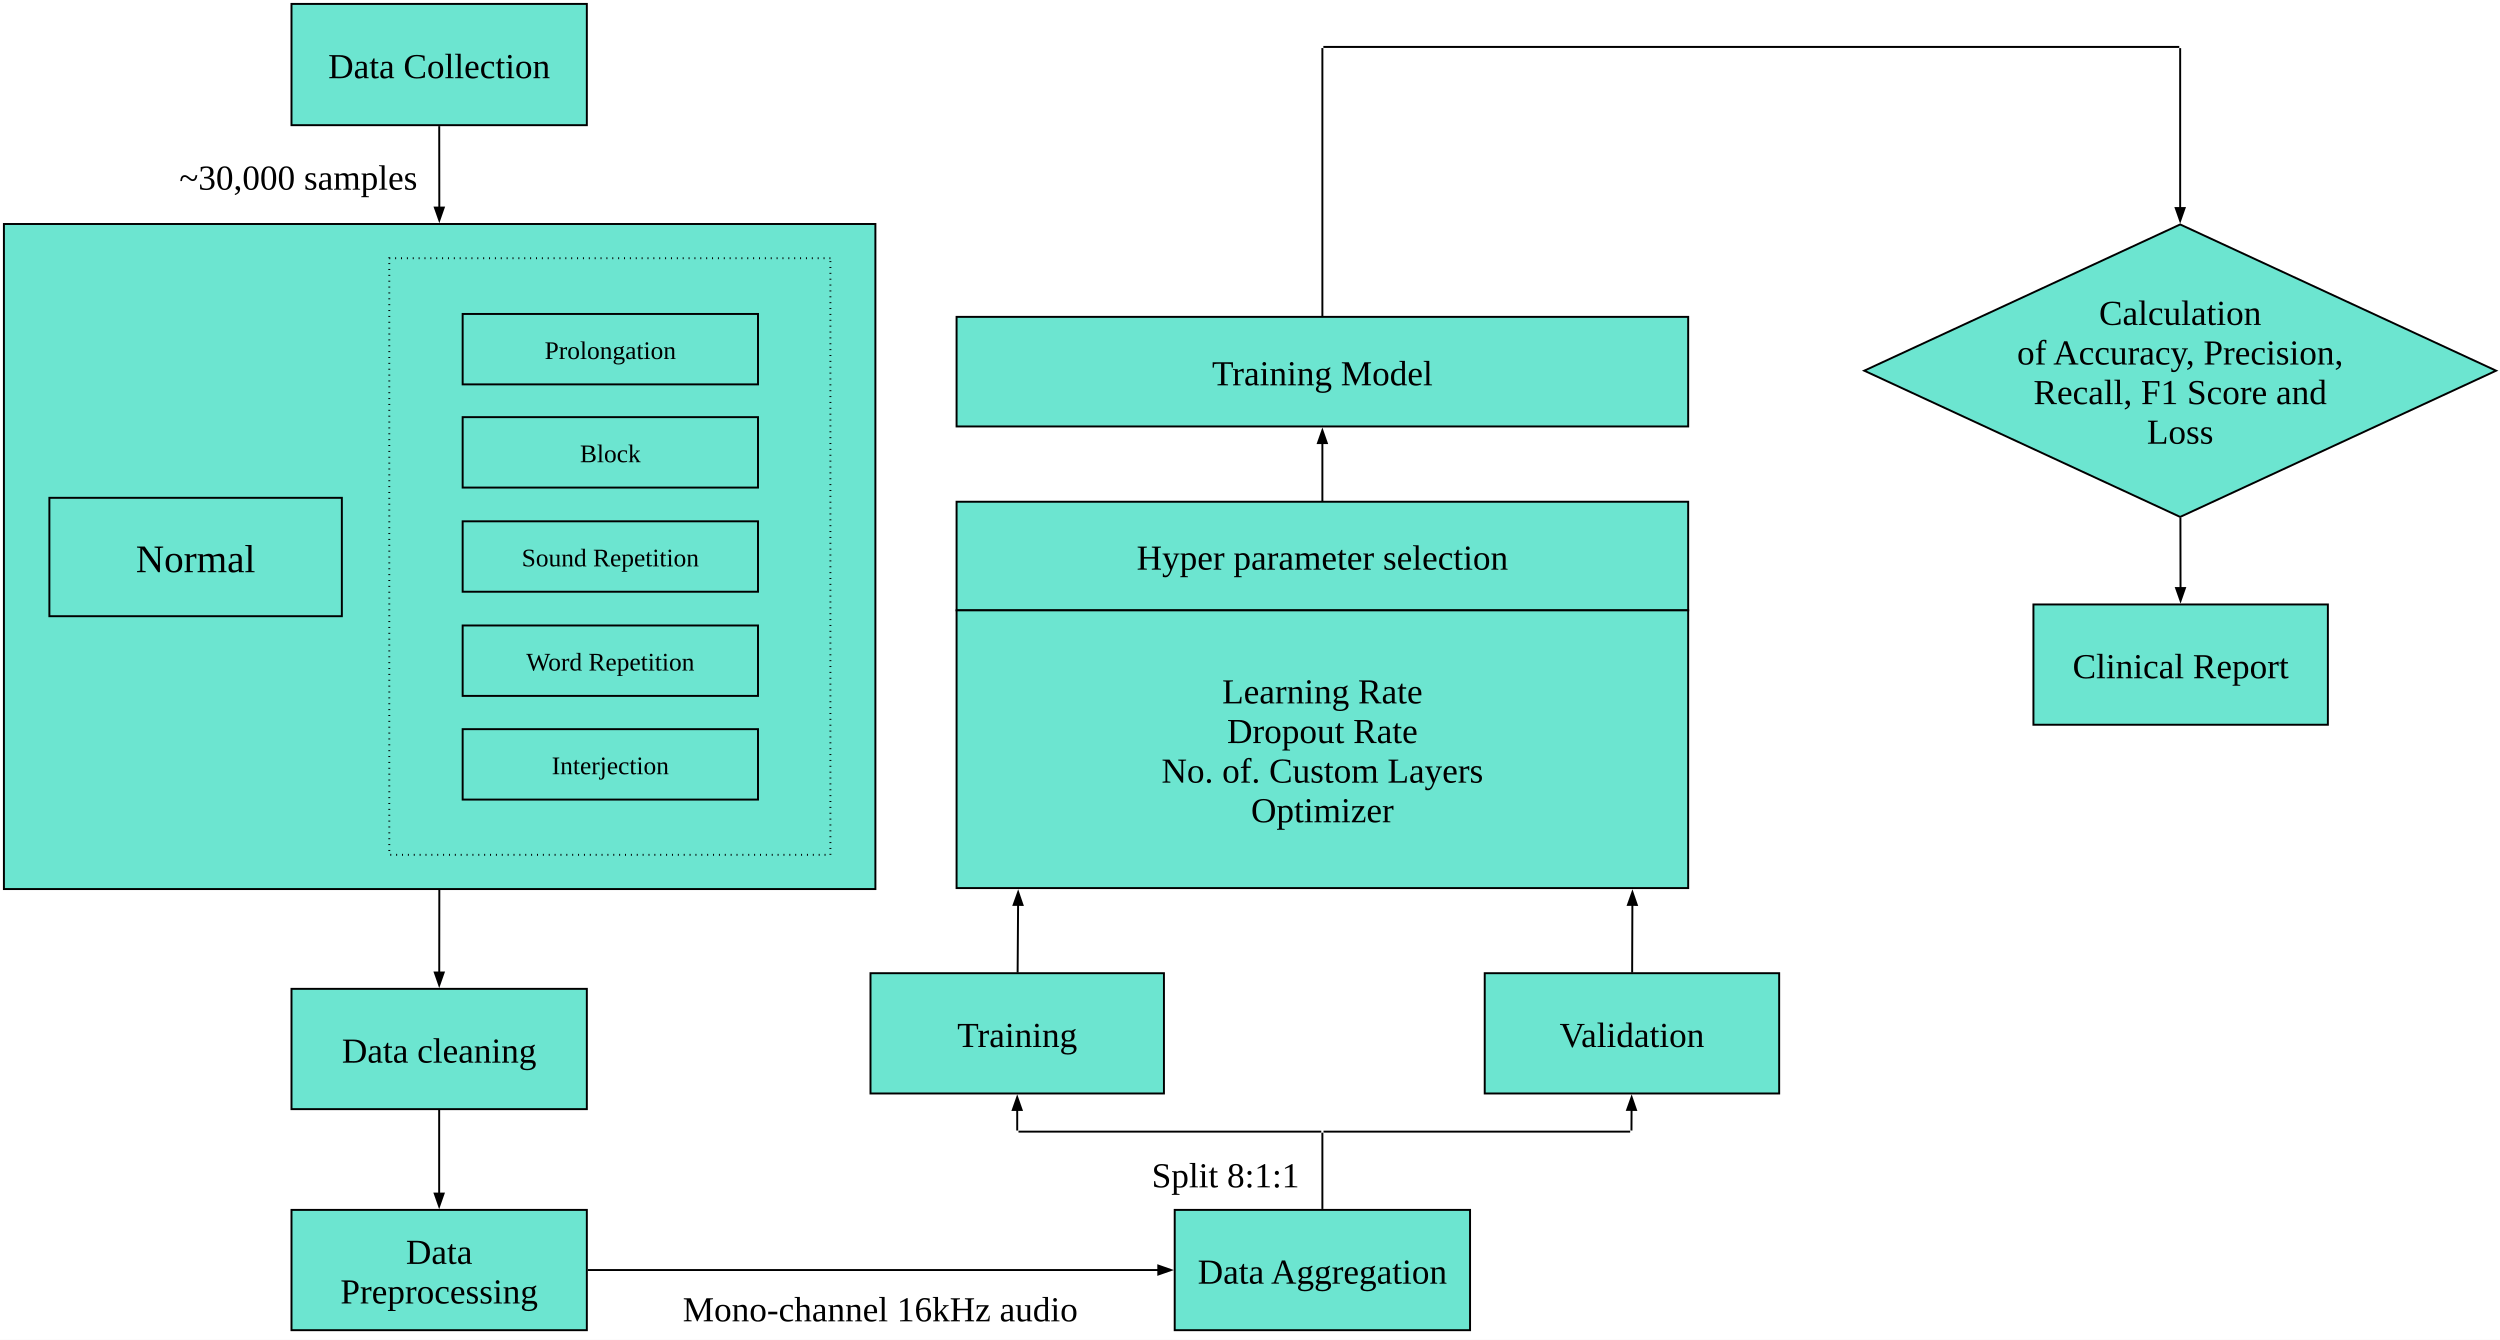
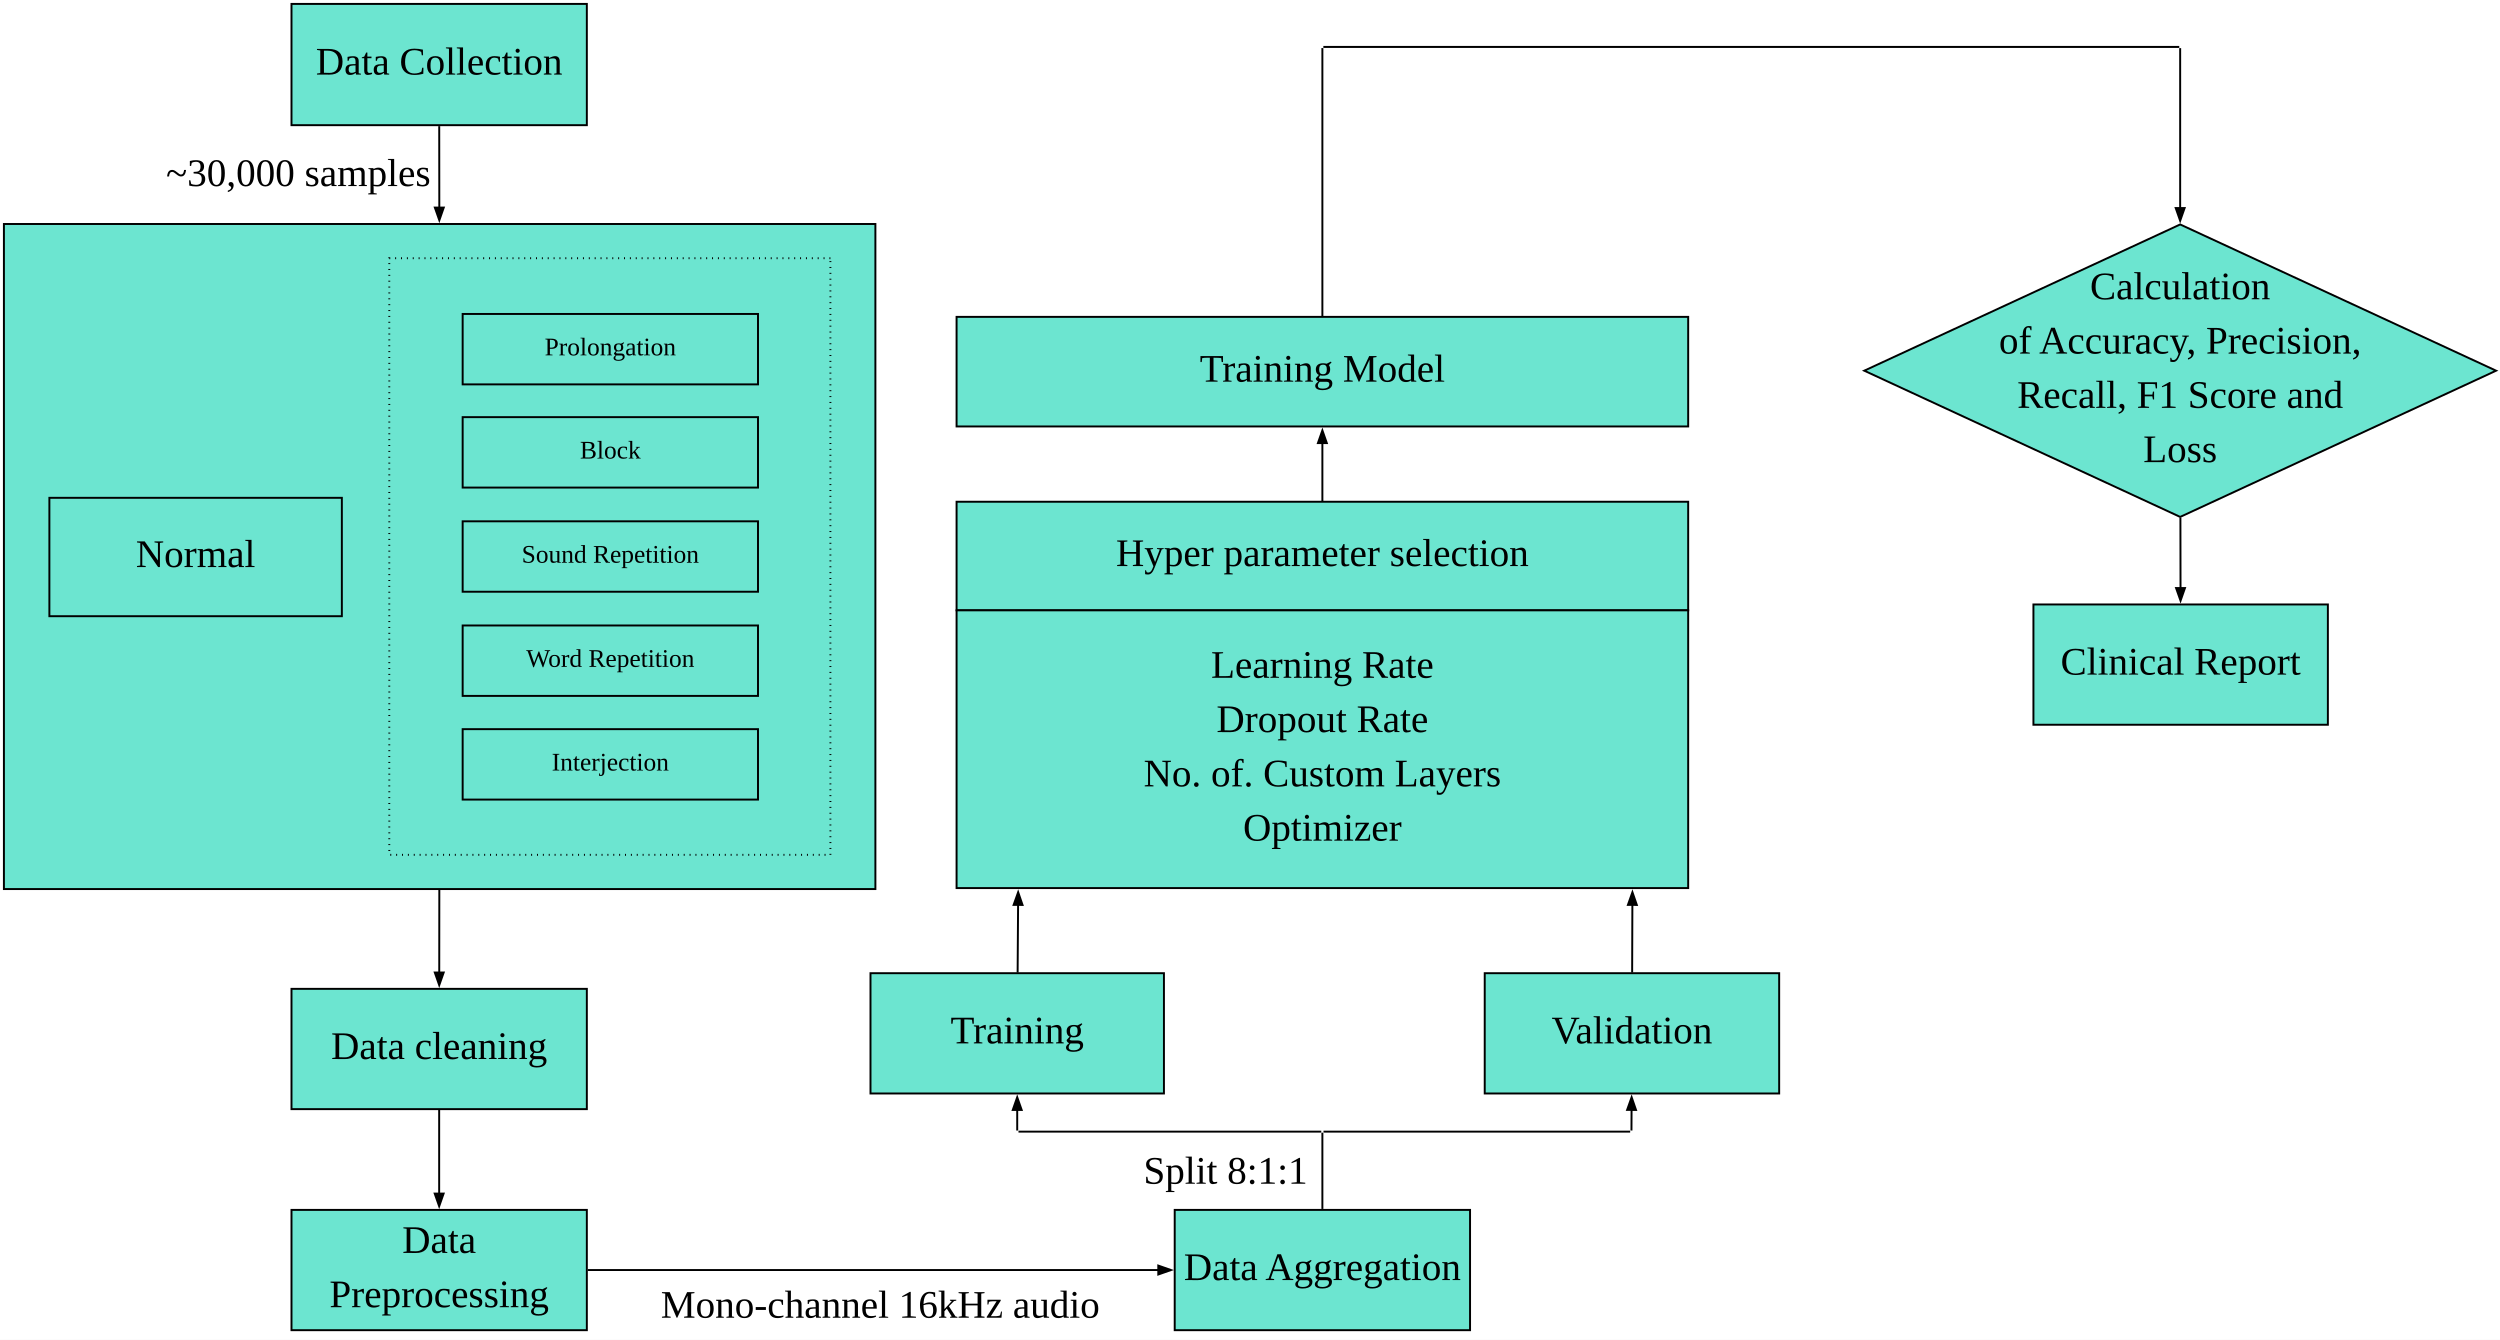
<svg xmlns="http://www.w3.org/2000/svg" width="2556pt" height="1370pt" viewBox="0.00 0.00 2556.00 1370.00">
  <g id="graph0" class="graph" transform="scale(1 1) rotate(0) translate(4 1365.79)">
    <polygon fill="white" stroke="none" points="-4,4 -4,-1365.79 2551.99,-1365.79 2551.99,4 -4,4" />
    <g id="node1" class="node">
      <polygon fill="#6ce5d0" stroke="black" stroke-width="2" points="595.98,-1361.79 294.02,-1361.79 294.02,-1237.81 595.98,-1237.81 595.98,-1361.79" />
-       <text xml:space="preserve" text-anchor="middle" x="445" y="-1285.85" font-family="Liberation Serif" font-size="36.00">Data Collection</text>
+       <text xml:space="preserve" text-anchor="middle" x="445" y="-1289.55" font-family="Times New Roman" font-size="40.00">Data Collection</text>
    </g>
    <g id="node2" class="node">
      <polygon fill="#6ce5d0" stroke="black" stroke-width="2" points="891,-1136.78 0,-1136.78 0,-456.82 891,-456.82 891,-1136.78" />
    </g>
    <g id="edge1" class="edge">
      <path fill="none" stroke="black" stroke-width="2" d="M445.06,-1236.86C445.09,-1213.3 445.11,-1184.55 445.15,-1153.15" />
      <polygon fill="black" stroke="black" stroke-width="2" points="449.7,-1153.57 445.16,-1140.56 440.6,-1153.56 449.7,-1153.57" />
    </g>
    <g id="node10" class="node">
      <polygon fill="#6ce5d0" stroke="black" stroke-width="2" points="595.98,-354.79 294.02,-354.79 294.02,-231.81 595.98,-231.81 595.98,-354.79" />
-       <text xml:space="preserve" text-anchor="middle" x="445" y="-279.35" font-family="Liberation Serif" font-size="36.00">Data cleaning</text>
+       <text xml:space="preserve" text-anchor="middle" x="445" y="-283.05" font-family="Times New Roman" font-size="40.00">Data cleaning</text>
    </g>
    <g id="edge2" class="edge">
      <path fill="none" stroke="black" stroke-width="2" d="M445.16,-456.08C445.13,-425.04 445.1,-396.07 445.08,-371.43" />
      <polygon fill="black" stroke="black" stroke-width="2" points="449.63,-371.51 445.06,-358.52 440.53,-371.52 449.63,-371.51" />
    </g>
    <g id="node3" class="node">
      <polygon fill="#6ce5d0" stroke="black" stroke-width="2" points="345.51,-856.82 46.49,-856.82 46.49,-735.78 345.51,-735.78 345.51,-856.82" />
-       <text xml:space="preserve" text-anchor="middle" x="196" y="-780.8" font-family="Liberation Serif" font-size="40.00">Normal</text>
+       <text xml:space="preserve" text-anchor="middle" x="196" y="-786.05" font-family="Times New Roman" font-size="40.00">Normal</text>
    </g>
    <g id="node4" class="node">
      <polygon fill="#6ce5d0" stroke="black" stroke-width="2" stroke-dasharray="1,5" points="845,-1101.79 394,-1101.79 394,-491.81 845,-491.81 845,-1101.79" />
    </g>
    <g id="node5" class="node">
      <polygon fill="#6ce5d0" stroke="black" stroke-width="2" points="770.98,-1044.8 469.02,-1044.8 469.02,-972.8 770.98,-972.8 770.98,-1044.8" />
-       <text xml:space="preserve" text-anchor="middle" x="620" y="-998.72" font-family="Liberation Serif" font-size="26.00">Prolongation</text>
+       <text xml:space="preserve" text-anchor="middle" x="620" y="-1002.47" font-family="Times New Roman" font-size="26.00">Prolongation</text>
    </g>
    <g id="node6" class="node">
      <polygon fill="#6ce5d0" stroke="black" stroke-width="2" points="770.98,-939.3 469.02,-939.3 469.02,-867.3 770.98,-867.3 770.98,-939.3" />
-       <text xml:space="preserve" text-anchor="middle" x="620" y="-893.22" font-family="Liberation Serif" font-size="26.00">Block</text>
+       <text xml:space="preserve" text-anchor="middle" x="620" y="-896.97" font-family="Times New Roman" font-size="26.00">Block</text>
    </g>
    <g id="node7" class="node">
      <polygon fill="#6ce5d0" stroke="black" stroke-width="2" points="770.98,-832.8 469.02,-832.8 469.02,-760.8 770.98,-760.8 770.98,-832.8" />
-       <text xml:space="preserve" text-anchor="middle" x="620" y="-786.72" font-family="Liberation Serif" font-size="26.00">Sound Repetition</text>
+       <text xml:space="preserve" text-anchor="middle" x="620" y="-790.47" font-family="Times New Roman" font-size="26.00">Sound Repetition</text>
    </g>
    <g id="node8" class="node">
      <polygon fill="#6ce5d0" stroke="black" stroke-width="2" points="770.98,-726.3 469.02,-726.3 469.02,-654.3 770.98,-654.3 770.98,-726.3" />
-       <text xml:space="preserve" text-anchor="middle" x="620" y="-680.23" font-family="Liberation Serif" font-size="26.00">Word Repetition</text>
+       <text xml:space="preserve" text-anchor="middle" x="620" y="-683.98" font-family="Times New Roman" font-size="26.00">Word Repetition</text>
    </g>
    <g id="node9" class="node">
      <polygon fill="#6ce5d0" stroke="black" stroke-width="2" points="770.98,-620.3 469.02,-620.3 469.02,-548.3 770.98,-548.3 770.98,-620.3" />
-       <text xml:space="preserve" text-anchor="middle" x="620" y="-574.22" font-family="Liberation Serif" font-size="26.00">Interjection</text>
+       <text xml:space="preserve" text-anchor="middle" x="620" y="-577.97" font-family="Times New Roman" font-size="26.00">Interjection</text>
    </g>
    <g id="node11" class="node">
      <polygon fill="#6ce5d0" stroke="black" stroke-width="2" points="595.98,-128.79 294.02,-128.79 294.02,-5.81 595.98,-5.81 595.98,-128.79" />
-       <text xml:space="preserve" text-anchor="middle" x="445" y="-73.6" font-family="Liberation Serif" font-size="36.00">Data</text>
-       <text xml:space="preserve" text-anchor="middle" x="445" y="-33.1" font-family="Liberation Serif" font-size="36.00">Preprocessing</text>
+       <text xml:space="preserve" text-anchor="middle" x="445" y="-84.8" font-family="Times New Roman" font-size="40.00">Data</text>
+       <text xml:space="preserve" text-anchor="middle" x="445" y="-29.3" font-family="Times New Roman" font-size="40.00">Preprocessing</text>
    </g>
    <g id="edge3" class="edge">
      <path fill="none" stroke="black" stroke-width="2" d="M445,-230.95C445,-204.39 445,-173.13 445,-145.09" />
      <polygon fill="black" stroke="black" stroke-width="2" points="449.55,-145.48 445,-132.48 440.45,-145.48 449.55,-145.48" />
    </g>
    <g id="node12" class="node">
      <polygon fill="#6ce5d0" stroke="black" stroke-width="2" points="1498.98,-128.79 1197.02,-128.79 1197.02,-5.81 1498.98,-5.81 1498.98,-128.79" />
-       <text xml:space="preserve" text-anchor="middle" x="1348" y="-53.35" font-family="Liberation Serif" font-size="36.00">Data Aggregation</text>
+       <text xml:space="preserve" text-anchor="middle" x="1348" y="-57.05" font-family="Times New Roman" font-size="40.00">Data Aggregation</text>
    </g>
    <g id="edge4" class="edge">
      <path fill="none" stroke="black" stroke-width="2" d="M596.91,-67.3C758.4,-67.3 1013.09,-67.3 1180.35,-67.3" />
      <polygon fill="black" stroke="black" stroke-width="2" points="1180.23,-71.85 1193.23,-67.3 1180.23,-62.75 1180.23,-71.85" />
    </g>
    <g id="edge5" class="edge">
      <path fill="none" stroke="black" stroke-width="2" d="M1348,-129.78C1348,-164.13 1348,-201.12 1348,-207.75" />
    </g>
    <g id="node13" class="node">
      <polygon fill="#6ce5d0" stroke="black" stroke-width="2" points="1186.01,-370.79 885.99,-370.79 885.99,-247.81 1186.01,-247.81 1186.01,-370.79" />
-       <text xml:space="preserve" text-anchor="middle" x="1036" y="-295.35" font-family="Liberation Serif" font-size="36.00">Training</text>
+       <text xml:space="preserve" text-anchor="middle" x="1036" y="-299.05" font-family="Times New Roman" font-size="40.00">Training</text>
    </g>
    <g id="edge10" class="edge">
      <path fill="none" stroke="black" stroke-width="2" d="M1036.42,-371.42C1036.59,-396.63 1036.77,-423.75 1036.89,-440.75" />
      <polygon fill="black" stroke="black" stroke-width="2" points="1032.33,-440.64 1036.97,-453.61 1041.43,-440.58 1032.33,-440.64" />
    </g>
    <g id="node14" class="node">
      <polygon fill="#6ce5d0" stroke="black" stroke-width="2" points="1815.02,-370.79 1513.98,-370.79 1513.98,-247.81 1815.02,-247.81 1815.02,-370.79" />
-       <text xml:space="preserve" text-anchor="middle" x="1664.5" y="-295.35" font-family="Liberation Serif" font-size="36.00">Validation</text>
+       <text xml:space="preserve" text-anchor="middle" x="1664.5" y="-299.05" font-family="Times New Roman" font-size="40.00">Validation</text>
    </g>
    <g id="edge11" class="edge">
      <path fill="none" stroke="black" stroke-width="2" d="M1664.71,-371.42C1664.79,-396.63 1664.89,-423.75 1664.94,-440.75" />
      <polygon fill="black" stroke="black" stroke-width="2" points="1660.39,-440.63 1664.99,-453.61 1669.49,-440.59 1660.39,-440.63" />
    </g>
    <g id="node15" class="node">
      <polygon fill="#6ce5d0" stroke="black" stroke-width="2" points="1722,-852.81 974,-852.81 974,-741.79 1722,-741.79 1722,-852.81" />
-       <text xml:space="preserve" text-anchor="middle" x="1348" y="-783.35" font-family="Liberation Serif" font-size="36.00">Hyper parameter selection</text>
+       <text xml:space="preserve" text-anchor="middle" x="1348" y="-787.05" font-family="Times New Roman" font-size="40.00">Hyper parameter selection</text>
    </g>
    <g id="node17" class="node">
      <polygon fill="#6ce5d0" stroke="black" stroke-width="2" points="1722,-1041.82 974,-1041.82 974,-929.78 1722,-929.78 1722,-1041.82" />
-       <text xml:space="preserve" text-anchor="middle" x="1348" y="-971.85" font-family="Liberation Serif" font-size="36.00">Training Model</text>
+       <text xml:space="preserve" text-anchor="middle" x="1348" y="-975.55" font-family="Times New Roman" font-size="40.00">Training Model</text>
    </g>
    <g id="edge12" class="edge">
      <path fill="none" stroke="black" stroke-width="2" d="M1348,-853.6C1348,-872.25 1348,-893.29 1348,-913" />
      <polygon fill="black" stroke="black" stroke-width="2" points="1343.45,-912.78 1348,-925.78 1352.55,-912.78 1343.45,-912.78" />
    </g>
    <g id="node16" class="node">
      <polygon fill="#6ce5d0" stroke="black" stroke-width="2" points="1722,-741.78 974,-741.78 974,-457.82 1722,-457.82 1722,-741.78" />
-       <text xml:space="preserve" text-anchor="middle" x="1348" y="-646.6" font-family="Liberation Serif" font-size="36.00">Learning Rate</text>
-       <text xml:space="preserve" text-anchor="middle" x="1348" y="-606.1" font-family="Liberation Serif" font-size="36.00">Dropout Rate</text>
-       <text xml:space="preserve" text-anchor="middle" x="1348" y="-565.6" font-family="Liberation Serif" font-size="36.00">No. of. Custom Layers</text>
-       <text xml:space="preserve" text-anchor="middle" x="1348" y="-525.1" font-family="Liberation Serif" font-size="36.00">Optimizer</text>
+       <text xml:space="preserve" text-anchor="middle" x="1348" y="-672.8" font-family="Times New Roman" font-size="40.00">Learning Rate</text>
+       <text xml:space="preserve" text-anchor="middle" x="1348" y="-617.3" font-family="Times New Roman" font-size="40.00">Dropout Rate</text>
+       <text xml:space="preserve" text-anchor="middle" x="1348" y="-561.8" font-family="Times New Roman" font-size="40.00">No. of. Custom Layers</text>
+       <text xml:space="preserve" text-anchor="middle" x="1348" y="-506.3" font-family="Times New Roman" font-size="40.00">Optimizer</text>
    </g>
    <g id="edge13" class="edge">
      <path fill="none" stroke="black" stroke-width="2" d="M1348,-1042.5C1348,-1132.87 1348,-1301.07 1348,-1316.64" />
    </g>
    <g id="node18" class="node">
      <polygon fill="#6ce5d0" stroke="black" stroke-width="2" points="2225,-1136.31 1902.01,-986.8 2225,-837.29 2547.99,-986.8 2225,-1136.31" />
-       <text xml:space="preserve" text-anchor="middle" x="2225" y="-1033.6" font-family="Liberation Serif" font-size="36.00">Calculation</text>
-       <text xml:space="preserve" text-anchor="middle" x="2225" y="-993.1" font-family="Liberation Serif" font-size="36.00">of Accuracy, Precision,</text>
-       <text xml:space="preserve" text-anchor="middle" x="2225" y="-952.6" font-family="Liberation Serif" font-size="36.00">Recall, F1 Score and</text>
-       <text xml:space="preserve" text-anchor="middle" x="2225" y="-912.1" font-family="Liberation Serif" font-size="36.00">Loss</text>
+       <text xml:space="preserve" text-anchor="middle" x="2225" y="-1059.8" font-family="Times New Roman" font-size="40.00">Calculation</text>
+       <text xml:space="preserve" text-anchor="middle" x="2225" y="-1004.3" font-family="Times New Roman" font-size="40.00">of Accuracy, Precision,</text>
+       <text xml:space="preserve" text-anchor="middle" x="2225" y="-948.8" font-family="Times New Roman" font-size="40.00">Recall, F1 Score and</text>
+       <text xml:space="preserve" text-anchor="middle" x="2225" y="-893.3" font-family="Times New Roman" font-size="40.00">Loss</text>
    </g>
    <g id="node19" class="node">
      <polygon fill="#6ce5d0" stroke="black" stroke-width="2" points="2376.02,-747.79 2074.98,-747.79 2074.98,-624.81 2376.02,-624.81 2376.02,-747.79" />
-       <text xml:space="preserve" text-anchor="middle" x="2225.5" y="-672.35" font-family="Liberation Serif" font-size="36.00">Clinical Report</text>
+       <text xml:space="preserve" text-anchor="middle" x="2225.5" y="-676.05" font-family="Times New Roman" font-size="40.00">Clinical Report</text>
    </g>
    <g id="edge16" class="edge">
      <path fill="none" stroke="black" stroke-width="2" d="M2225.25,-836.55C2225.29,-811.64 2225.33,-786.73 2225.37,-764.56" />
      <polygon fill="black" stroke="black" stroke-width="2" points="2229.92,-764.6 2225.39,-751.59 2220.82,-764.58 2229.92,-764.6" />
    </g>
    <g id="node20" class="node">
-       <text xml:space="preserve" text-anchor="middle" x="301" y="-1171.85" font-family="Liberation Serif" font-size="36.00">~30,000 samples</text>
+       <text xml:space="preserve" text-anchor="middle" x="301" y="-1175.55" font-family="Times New Roman" font-size="40.00">~30,000 samples</text>
    </g>
    <g id="node21" class="node">
-       <text xml:space="preserve" text-anchor="middle" x="1249" y="-151.85" font-family="Liberation Serif" font-size="36.00">Split 8:1:1</text>
+       <text xml:space="preserve" text-anchor="middle" x="1249" y="-155.55" font-family="Times New Roman" font-size="40.00">Split 8:1:1</text>
    </g>
    <g id="node22" class="node">
-       <text xml:space="preserve" text-anchor="middle" x="896" y="-14.85" font-family="Liberation Serif" font-size="36.00">Mono-channel 16kHz audio</text>
+       <text xml:space="preserve" text-anchor="middle" x="896" y="-18.55" font-family="Times New Roman" font-size="40.00">Mono-channel 16kHz audio</text>
    </g>
    <g id="edge6" class="edge">
      <path fill="none" stroke="black" stroke-width="2" d="M1346.87,-208.8C1327.25,-208.8 1058.28,-208.8 1037.3,-208.8" />
    </g>
    <g id="edge7" class="edge">
      <path fill="none" stroke="black" stroke-width="2" d="M1349.14,-208.8C1369.02,-208.8 1641.44,-208.8 1662.69,-208.8" />
    </g>
    <g id="edge8" class="edge">
      <path fill="none" stroke="black" stroke-width="2" d="M1036,-209.93C1036,-212.79 1036,-220.82 1036,-231.17" />
      <polygon fill="black" stroke="black" stroke-width="2" points="1031.45,-231 1036,-244 1040.55,-231 1031.45,-231" />
    </g>
    <g id="edge9" class="edge">
      <path fill="none" stroke="black" stroke-width="2" d="M1664.01,-209.93C1664.02,-212.79 1664.06,-220.82 1664.11,-231.17" />
      <polygon fill="black" stroke="black" stroke-width="2" points="1659.56,-231.02 1664.18,-244 1668.66,-230.98 1659.56,-231.02" />
    </g>
    <g id="edge14" class="edge">
      <path fill="none" stroke="black" stroke-width="2" d="M1348.99,-1317.8C1381.28,-1317.8 2192.38,-1317.8 2224.05,-1317.8" />
    </g>
    <g id="edge15" class="edge">
      <path fill="none" stroke="black" stroke-width="2" d="M2225,-1316.6C2225,-1306.19 2225,-1229.62 2225,-1152.88" />
      <polygon fill="black" stroke="black" stroke-width="2" points="2229.55,-1153.07 2225,-1140.07 2220.45,-1153.07 2229.55,-1153.07" />
    </g>
  </g>
</svg>
